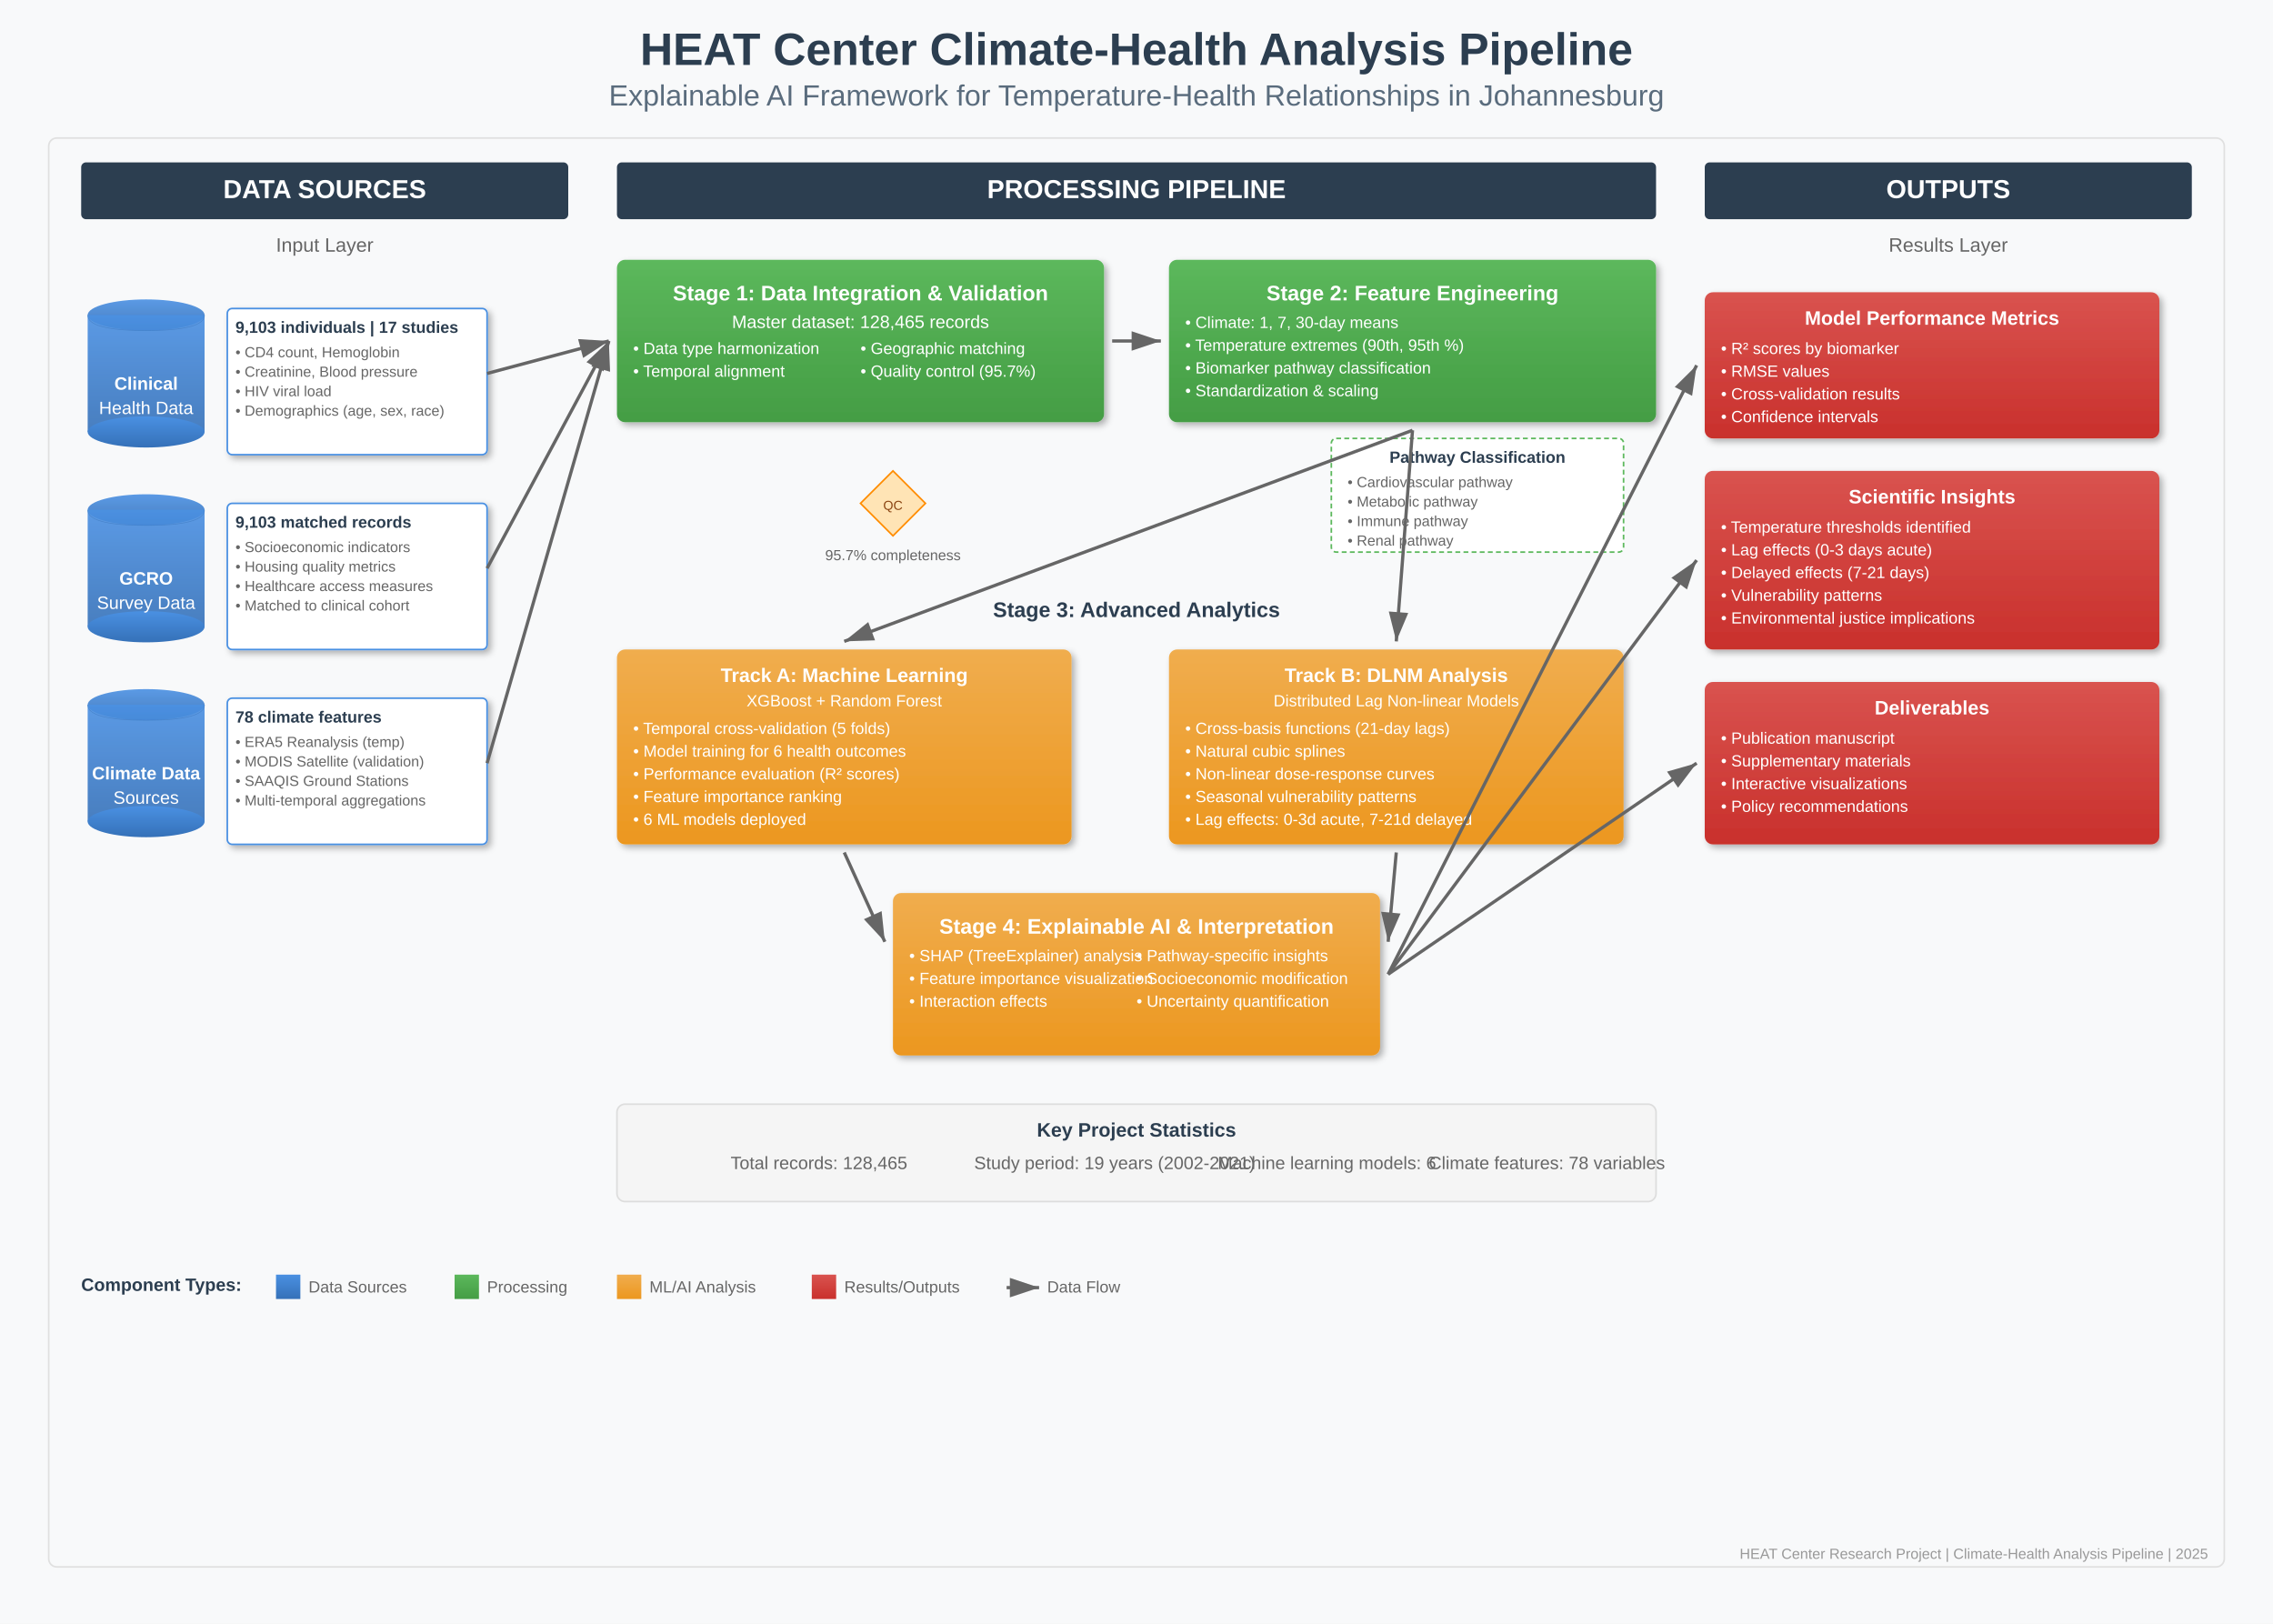
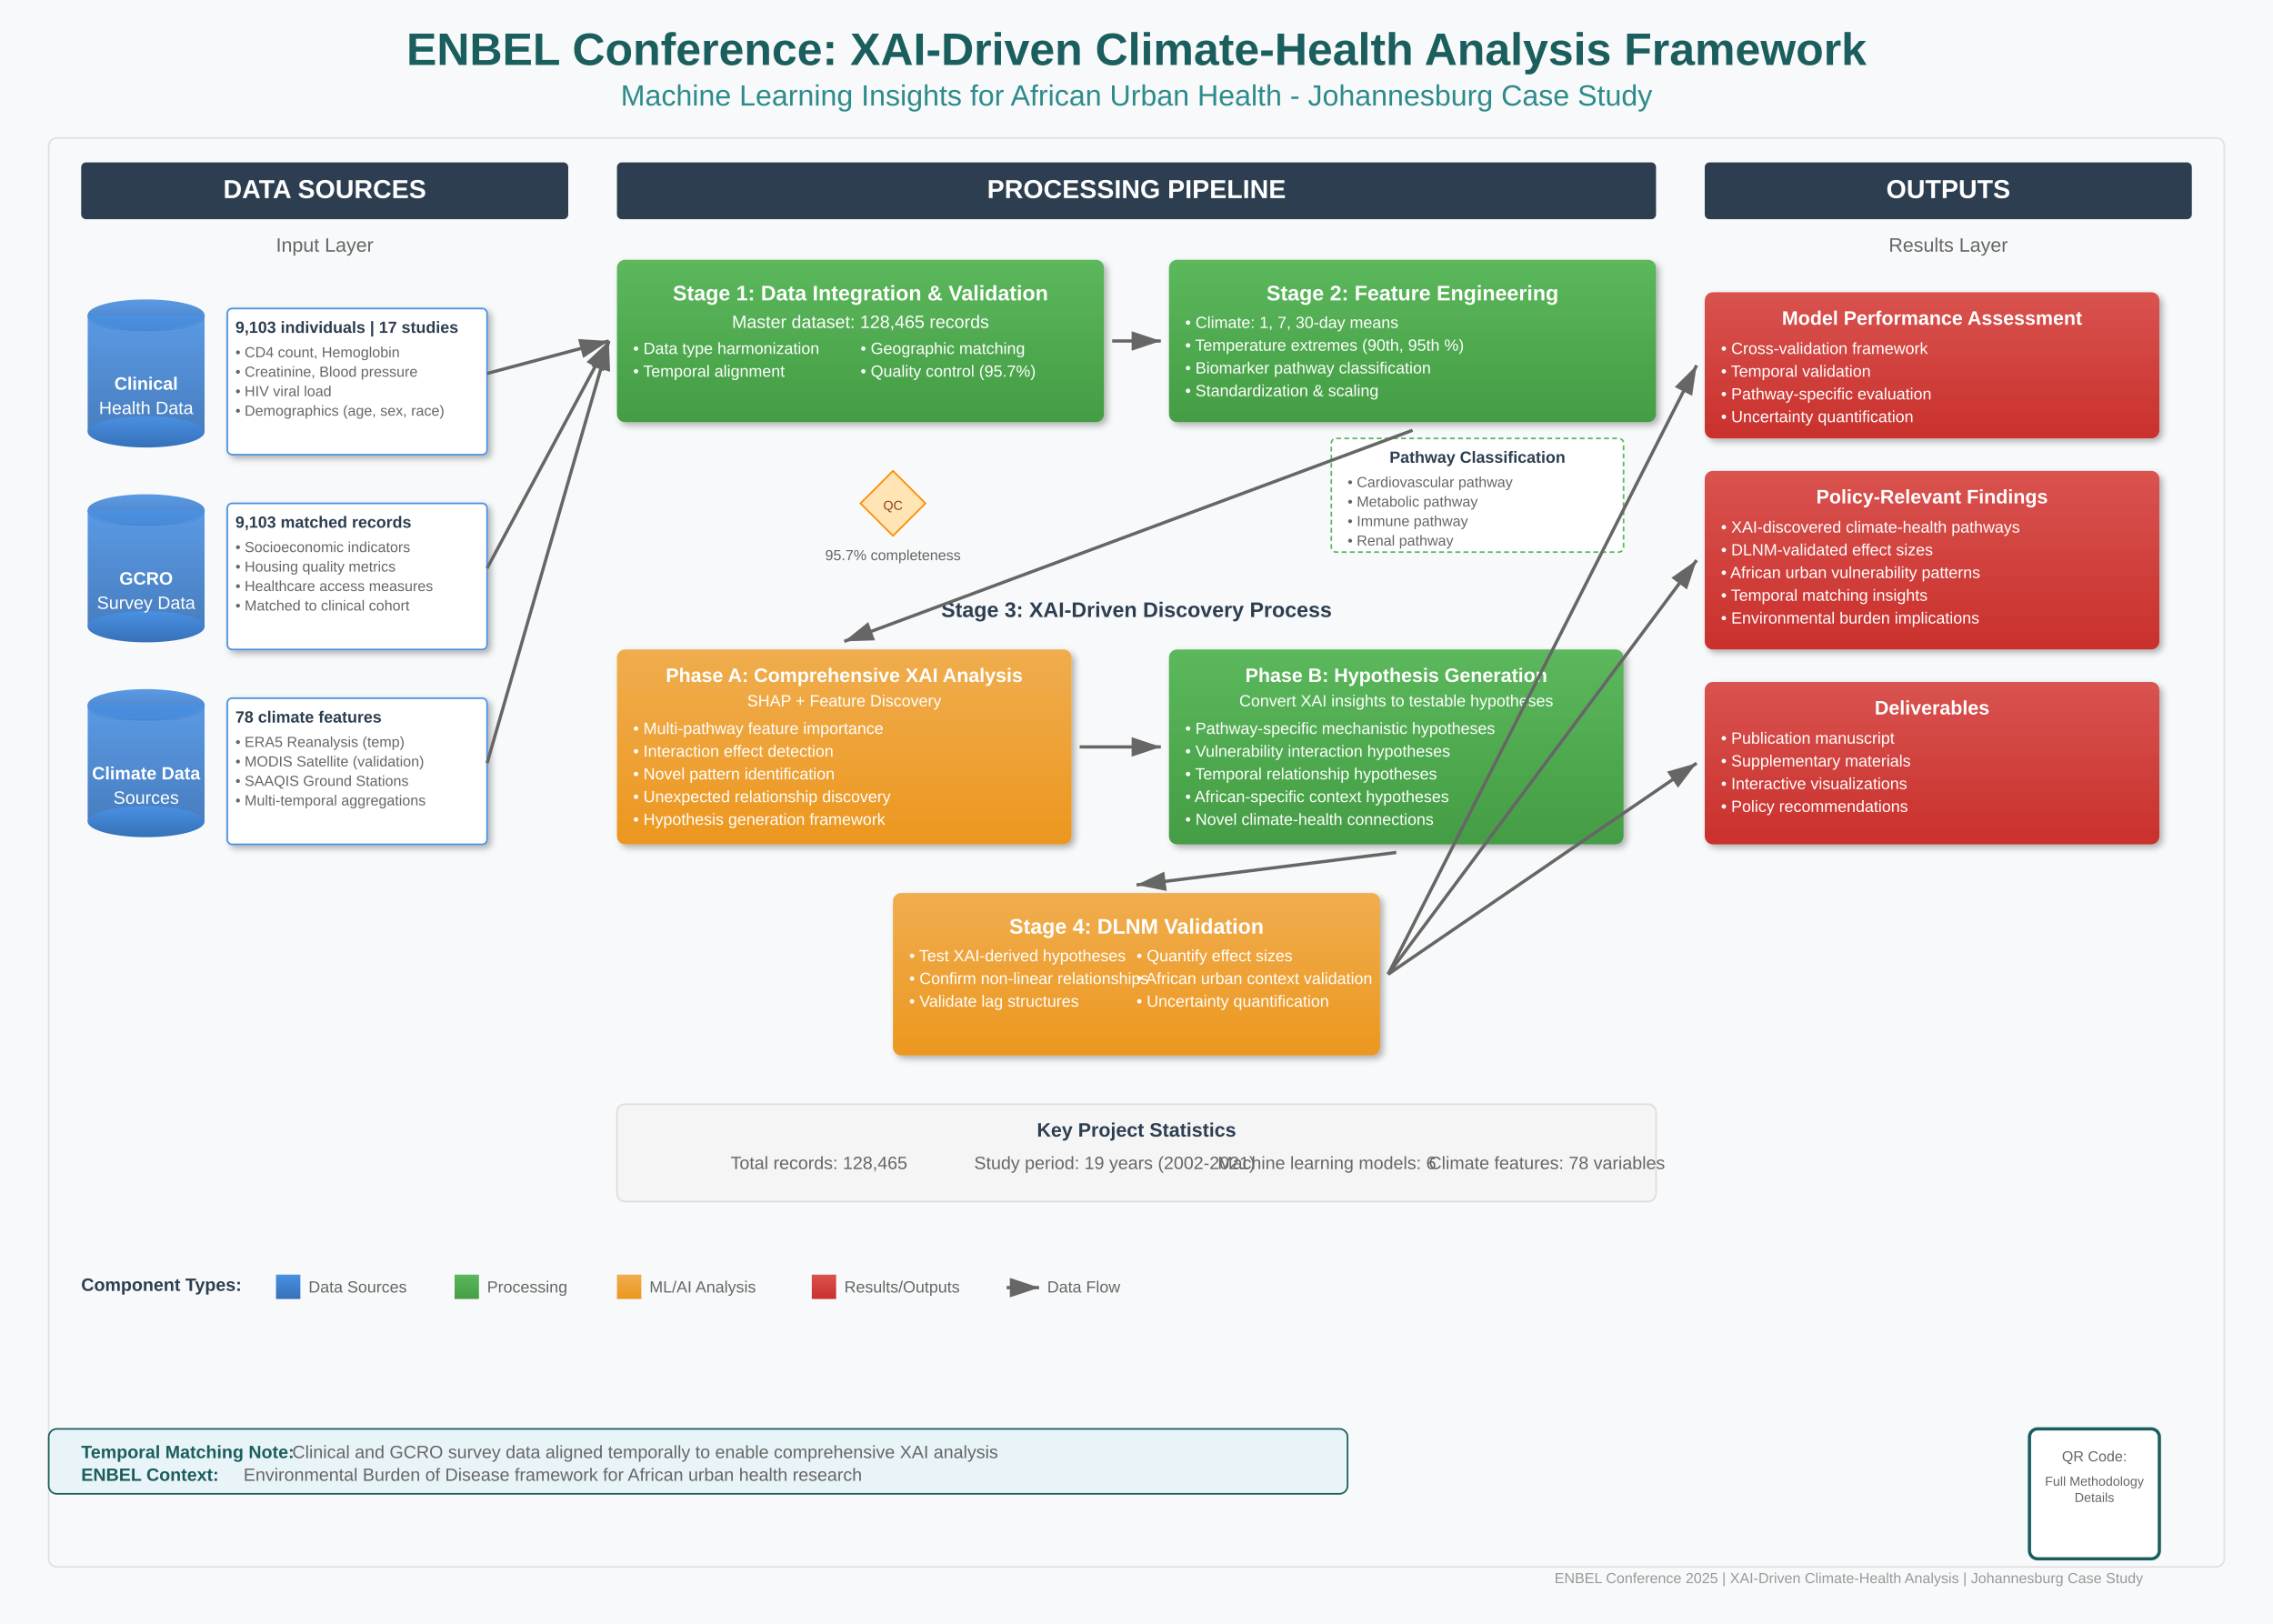
<svg xmlns="http://www.w3.org/2000/svg" width="1400" height="1000" viewBox="0 0 1400 1000">
  <defs>
    <linearGradient id="dataGradient" x1="0%" y1="0%" x2="0%" y2="100%">
      <stop offset="0%" style="stop-color:#4A90E2;stop-opacity:1" />
      <stop offset="100%" style="stop-color:#3571B8;stop-opacity:1" />
    </linearGradient>
    <linearGradient id="processGradient" x1="0%" y1="0%" x2="0%" y2="100%">
      <stop offset="0%" style="stop-color:#5CB85C;stop-opacity:1" />
      <stop offset="100%" style="stop-color:#449D44;stop-opacity:1" />
    </linearGradient>
    <linearGradient id="mlGradient" x1="0%" y1="0%" x2="0%" y2="100%">
      <stop offset="0%" style="stop-color:#F0AD4E;stop-opacity:1" />
      <stop offset="100%" style="stop-color:#EC971F;stop-opacity:1" />
    </linearGradient>
    <linearGradient id="outputGradient" x1="0%" y1="0%" x2="0%" y2="100%">
      <stop offset="0%" style="stop-color:#D9534F;stop-opacity:1" />
      <stop offset="100%" style="stop-color:#C9302C;stop-opacity:1" />
    </linearGradient>
    <filter id="dropShadow" x="-50%" y="-50%" width="200%" height="200%">
      <feGaussianBlur in="SourceAlpha" stdDeviation="2" />
      <feOffset dx="2" dy="2" result="offsetblur" />
      <feComponentTransfer>
        <feFuncA type="linear" slope="0.3" />
      </feComponentTransfer>
      <feMerge>
        <feMergeNode />
        <feMergeNode in="SourceGraphic" />
      </feMerge>
    </filter>
    <marker id="arrow" markerWidth="10" markerHeight="10" refX="9" refY="3" orient="auto" markerUnits="strokeWidth">
      <path d="M0,0 L0,6 L9,3 z" fill="#666666" />
    </marker>
    <symbol id="cylinder" viewBox="0 0 100 120">
      <ellipse cx="50" cy="15" rx="45" ry="12" fill="url(#dataGradient)" opacity="0.9" />
      <rect x="5" y="15" width="90" height="90" fill="url(#dataGradient)" opacity="0.9" />
      <ellipse cx="50" cy="105" rx="45" ry="12" fill="url(#dataGradient)" />
      <path d="M5,15 Q5,27 50,27 Q95,27 95,15" fill="none" stroke="#3571B8" stroke-width="0.5" opacity="0.5" />
    </symbol>
  </defs>
  <rect width="1400" height="1000" fill="#F8F9FA" />
-   <text x="700" y="40" font-family="Arial, sans-serif" font-size="28" font-weight="bold" text-anchor="middle" fill="#2C3E50">
-     HEAT Center Climate-Health Analysis Pipeline
-   </text>
-   <text x="700" y="65" font-family="Arial, sans-serif" font-size="18" text-anchor="middle" fill="#5A6C7D">
-     Explainable AI Framework for Temperature-Health Relationships in Johannesburg
+   <text x="700" y="40" font-family="Arial, sans-serif" font-size="28" font-weight="bold" text-anchor="middle" fill="#1B5E5E">
+     ENBEL Conference: XAI-Driven Climate-Health Analysis Framework
+   </text>
+   <text x="700" y="65" font-family="Arial, sans-serif" font-size="18" text-anchor="middle" fill="#2E8B8B">
+     Machine Learning Insights for African Urban Health - Johannesburg Case Study
  </text>
  <rect x="30" y="85" width="1340" height="880" fill="none" stroke="#E0E0E0" stroke-width="1" rx="5" />
  <g id="data-sources">
    <rect x="50" y="100" width="300" height="35" fill="#2C3E50" rx="3" />
    <text x="200" y="122" font-family="Arial, sans-serif" font-size="16" font-weight="bold" text-anchor="middle" fill="white">
      DATA SOURCES
    </text>
    <text x="200" y="155" font-family="Arial, sans-serif" font-size="12" text-anchor="middle" fill="#666">
      Input Layer
    </text>
    <g transform="translate(50, 180)">
      <use href="#cylinder" width="80" height="100" />
      <text x="40" y="60" font-family="Arial, sans-serif" font-size="11" font-weight="bold" text-anchor="middle" fill="white">
        Clinical
      </text>
      <text x="40" y="75" font-family="Arial, sans-serif" font-size="11" text-anchor="middle" fill="white">
        Health Data
      </text>
      <rect x="90" y="10" width="160" height="90" fill="white" stroke="#4A90E2" stroke-width="1" rx="3" filter="url(#dropShadow)" />
      <text x="95" y="25" font-family="Arial, sans-serif" font-size="10" font-weight="bold" fill="#2C3E50">
        9,103 individuals | 17 studies
      </text>
      <text x="95" y="40" font-family="Arial, sans-serif" font-size="9" fill="#666">• CD4 count, Hemoglobin</text>
      <text x="95" y="52" font-family="Arial, sans-serif" font-size="9" fill="#666">• Creatinine, Blood pressure</text>
      <text x="95" y="64" font-family="Arial, sans-serif" font-size="9" fill="#666">• HIV viral load</text>
      <text x="95" y="76" font-family="Arial, sans-serif" font-size="9" fill="#666">• Demographics (age, sex, race)</text>
    </g>
    <g transform="translate(50, 300)">
      <use href="#cylinder" width="80" height="100" />
      <text x="40" y="60" font-family="Arial, sans-serif" font-size="11" font-weight="bold" text-anchor="middle" fill="white">
        GCRO
      </text>
      <text x="40" y="75" font-family="Arial, sans-serif" font-size="11" text-anchor="middle" fill="white">
        Survey Data
      </text>
      <rect x="90" y="10" width="160" height="90" fill="white" stroke="#4A90E2" stroke-width="1" rx="3" filter="url(#dropShadow)" />
      <text x="95" y="25" font-family="Arial, sans-serif" font-size="10" font-weight="bold" fill="#2C3E50">
        9,103 matched records
      </text>
      <text x="95" y="40" font-family="Arial, sans-serif" font-size="9" fill="#666">• Socioeconomic indicators</text>
      <text x="95" y="52" font-family="Arial, sans-serif" font-size="9" fill="#666">• Housing quality metrics</text>
      <text x="95" y="64" font-family="Arial, sans-serif" font-size="9" fill="#666">• Healthcare access measures</text>
      <text x="95" y="76" font-family="Arial, sans-serif" font-size="9" fill="#666">• Matched to clinical cohort</text>
    </g>
    <g transform="translate(50, 420)">
      <use href="#cylinder" width="80" height="100" />
      <text x="40" y="60" font-family="Arial, sans-serif" font-size="11" font-weight="bold" text-anchor="middle" fill="white">
        Climate Data
      </text>
      <text x="40" y="75" font-family="Arial, sans-serif" font-size="11" text-anchor="middle" fill="white">
        Sources
      </text>
      <rect x="90" y="10" width="160" height="90" fill="white" stroke="#4A90E2" stroke-width="1" rx="3" filter="url(#dropShadow)" />
      <text x="95" y="25" font-family="Arial, sans-serif" font-size="10" font-weight="bold" fill="#2C3E50">
        78 climate features
      </text>
      <text x="95" y="40" font-family="Arial, sans-serif" font-size="9" fill="#666">• ERA5 Reanalysis (temp)</text>
      <text x="95" y="52" font-family="Arial, sans-serif" font-size="9" fill="#666">• MODIS Satellite (validation)</text>
      <text x="95" y="64" font-family="Arial, sans-serif" font-size="9" fill="#666">• SAAQIS Ground Stations</text>
      <text x="95" y="76" font-family="Arial, sans-serif" font-size="9" fill="#666">• Multi-temporal aggregations</text>
    </g>
  </g>
  <g id="processing-pipeline">
    <rect x="380" y="100" width="640" height="35" fill="#2C3E50" rx="3" />
    <text x="700" y="122" font-family="Arial, sans-serif" font-size="16" font-weight="bold" text-anchor="middle" fill="white">
      PROCESSING PIPELINE
    </text>
    <g transform="translate(380, 160)">
      <rect width="300" height="100" fill="url(#processGradient)" rx="5" filter="url(#dropShadow)" />
      <text x="150" y="25" font-family="Arial, sans-serif" font-size="13" font-weight="bold" text-anchor="middle" fill="white">
        Stage 1: Data Integration &amp; Validation
      </text>
      <text x="150" y="42" font-family="Arial, sans-serif" font-size="11" text-anchor="middle" fill="white">
        Master dataset: 128,465 records
      </text>
      <text x="10" y="58" font-family="Arial, sans-serif" font-size="10" fill="white">• Data type harmonization</text>
      <text x="10" y="72" font-family="Arial, sans-serif" font-size="10" fill="white">• Temporal alignment</text>
      <text x="150" y="58" font-family="Arial, sans-serif" font-size="10" fill="white">• Geographic matching</text>
      <text x="150" y="72" font-family="Arial, sans-serif" font-size="10" fill="white">• Quality control (95.7%)</text>
    </g>
    <g transform="translate(720, 160)">
      <rect width="300" height="100" fill="url(#processGradient)" rx="5" filter="url(#dropShadow)" />
      <text x="150" y="25" font-family="Arial, sans-serif" font-size="13" font-weight="bold" text-anchor="middle" fill="white">
        Stage 2: Feature Engineering
      </text>
      <text x="10" y="42" font-family="Arial, sans-serif" font-size="10" fill="white">• Climate: 1, 7, 30-day means</text>
      <text x="10" y="56" font-family="Arial, sans-serif" font-size="10" fill="white">• Temperature extremes (90th, 95th %)</text>
      <text x="10" y="70" font-family="Arial, sans-serif" font-size="10" fill="white">• Biomarker pathway classification</text>
      <text x="10" y="84" font-family="Arial, sans-serif" font-size="10" fill="white">• Standardization &amp; scaling</text>
    </g>
    <g transform="translate(820, 270)">
      <rect width="180" height="70" fill="white" stroke="#5CB85C" stroke-width="1" rx="3" stroke-dasharray="3,2" />
      <text x="90" y="15" font-family="Arial, sans-serif" font-size="10" font-weight="bold" text-anchor="middle" fill="#2C3E50">
        Pathway Classification
      </text>
      <text x="10" y="30" font-family="Arial, sans-serif" font-size="9" fill="#666">• Cardiovascular pathway</text>
      <text x="10" y="42" font-family="Arial, sans-serif" font-size="9" fill="#666">• Metabolic pathway</text>
      <text x="10" y="54" font-family="Arial, sans-serif" font-size="9" fill="#666">• Immune pathway</text>
      <text x="10" y="66" font-family="Arial, sans-serif" font-size="9" fill="#666">• Renal pathway</text>
    </g>
    <text x="700" y="380" font-family="Arial, sans-serif" font-size="13" font-weight="bold" text-anchor="middle" fill="#2C3E50">
-       Stage 3: Advanced Analytics
+       Stage 3: XAI-Driven Discovery Process
    </text>
    <g transform="translate(380, 400)">
      <rect width="280" height="120" fill="url(#mlGradient)" rx="5" filter="url(#dropShadow)" />
      <text x="140" y="20" font-family="Arial, sans-serif" font-size="12" font-weight="bold" text-anchor="middle" fill="white">
-         Track A: Machine Learning
+         Phase A: Comprehensive XAI Analysis
      </text>
      <text x="140" y="35" font-family="Arial, sans-serif" font-size="10" text-anchor="middle" fill="white">
-         XGBoost + Random Forest
-       </text>
-       <text x="10" y="52" font-family="Arial, sans-serif" font-size="10" fill="white">• Temporal cross-validation (5 folds)</text>
-       <text x="10" y="66" font-family="Arial, sans-serif" font-size="10" fill="white">• Model training for 6 health outcomes</text>
-       <text x="10" y="80" font-family="Arial, sans-serif" font-size="10" fill="white">• Performance evaluation (R² scores)</text>
-       <text x="10" y="94" font-family="Arial, sans-serif" font-size="10" fill="white">• Feature importance ranking</text>
-       <text x="10" y="108" font-family="Arial, sans-serif" font-size="10" fill="white">• 6 ML models deployed</text>
+         SHAP + Feature Discovery
+       </text>
+       <text x="10" y="52" font-family="Arial, sans-serif" font-size="10" fill="white">• Multi-pathway feature importance</text>
+       <text x="10" y="66" font-family="Arial, sans-serif" font-size="10" fill="white">• Interaction effect detection</text>
+       <text x="10" y="80" font-family="Arial, sans-serif" font-size="10" fill="white">• Novel pattern identification</text>
+       <text x="10" y="94" font-family="Arial, sans-serif" font-size="10" fill="white">• Unexpected relationship discovery</text>
+       <text x="10" y="108" font-family="Arial, sans-serif" font-size="10" fill="white">• Hypothesis generation framework</text>
    </g>
    <g transform="translate(720, 400)">
-       <rect width="280" height="120" fill="url(#mlGradient)" rx="5" filter="url(#dropShadow)" />
-       <text x="140" y="20" font-family="Arial, sans-serif" font-size="12" font-weight="bold" text-anchor="middle" fill="white">
-         Track B: DLNM Analysis
+       <rect width="280" height="120" fill="url(#processGradient)" rx="5" filter="url(#dropShadow)" />
+       <text x="140" y="20" font-family="Arial, sans-serif" font-size="12" font-weight="bold" text-anchor="middle" fill="white">
+         Phase B: Hypothesis Generation
      </text>
      <text x="140" y="35" font-family="Arial, sans-serif" font-size="10" text-anchor="middle" fill="white">
-         Distributed Lag Non-linear Models
-       </text>
-       <text x="10" y="52" font-family="Arial, sans-serif" font-size="10" fill="white">• Cross-basis functions (21-day lags)</text>
-       <text x="10" y="66" font-family="Arial, sans-serif" font-size="10" fill="white">• Natural cubic splines</text>
-       <text x="10" y="80" font-family="Arial, sans-serif" font-size="10" fill="white">• Non-linear dose-response curves</text>
-       <text x="10" y="94" font-family="Arial, sans-serif" font-size="10" fill="white">• Seasonal vulnerability patterns</text>
-       <text x="10" y="108" font-family="Arial, sans-serif" font-size="10" fill="white">• Lag effects: 0-3d acute, 7-21d delayed</text>
+         Convert XAI insights to testable hypotheses
+       </text>
+       <text x="10" y="52" font-family="Arial, sans-serif" font-size="10" fill="white">• Pathway-specific mechanistic hypotheses</text>
+       <text x="10" y="66" font-family="Arial, sans-serif" font-size="10" fill="white">• Vulnerability interaction hypotheses</text>
+       <text x="10" y="80" font-family="Arial, sans-serif" font-size="10" fill="white">• Temporal relationship hypotheses</text>
+       <text x="10" y="94" font-family="Arial, sans-serif" font-size="10" fill="white">• African-specific context hypotheses</text>
+       <text x="10" y="108" font-family="Arial, sans-serif" font-size="10" fill="white">• Novel climate-health connections</text>
    </g>
    <g transform="translate(550, 550)">
      <rect width="300" height="100" fill="url(#mlGradient)" rx="5" filter="url(#dropShadow)" />
      <text x="150" y="25" font-family="Arial, sans-serif" font-size="13" font-weight="bold" text-anchor="middle" fill="white">
-         Stage 4: Explainable AI &amp; Interpretation
-       </text>
-       <text x="10" y="42" font-family="Arial, sans-serif" font-size="10" fill="white">• SHAP (TreeExplainer) analysis</text>
-       <text x="10" y="56" font-family="Arial, sans-serif" font-size="10" fill="white">• Feature importance visualization</text>
-       <text x="10" y="70" font-family="Arial, sans-serif" font-size="10" fill="white">• Interaction effects</text>
-       <text x="150" y="42" font-family="Arial, sans-serif" font-size="10" fill="white">• Pathway-specific insights</text>
-       <text x="150" y="56" font-family="Arial, sans-serif" font-size="10" fill="white">• Socioeconomic modification</text>
+         Stage 4: DLNM Validation
+       </text>
+       <text x="10" y="42" font-family="Arial, sans-serif" font-size="10" fill="white">• Test XAI-derived hypotheses</text>
+       <text x="10" y="56" font-family="Arial, sans-serif" font-size="10" fill="white">• Confirm non-linear relationships</text>
+       <text x="10" y="70" font-family="Arial, sans-serif" font-size="10" fill="white">• Validate lag structures</text>
+       <text x="150" y="42" font-family="Arial, sans-serif" font-size="10" fill="white">• Quantify effect sizes</text>
+       <text x="150" y="56" font-family="Arial, sans-serif" font-size="10" fill="white">• African urban context validation</text>
      <text x="150" y="70" font-family="Arial, sans-serif" font-size="10" fill="white">• Uncertainty quantification</text>
    </g>
  </g>
  <g id="outputs">
    <rect x="1050" y="100" width="300" height="35" fill="#2C3E50" rx="3" />
    <text x="1200" y="122" font-family="Arial, sans-serif" font-size="16" font-weight="bold" text-anchor="middle" fill="white">
      OUTPUTS
    </text>
    <text x="1200" y="155" font-family="Arial, sans-serif" font-size="12" text-anchor="middle" fill="#666">
      Results Layer
    </text>
    <g transform="translate(1050, 180)">
      <rect width="280" height="90" fill="url(#outputGradient)" rx="5" filter="url(#dropShadow)" />
      <text x="140" y="20" font-family="Arial, sans-serif" font-size="12" font-weight="bold" text-anchor="middle" fill="white">
-         Model Performance Metrics
-       </text>
-       <text x="10" y="38" font-family="Arial, sans-serif" font-size="10" fill="white">• R² scores by biomarker</text>
-       <text x="10" y="52" font-family="Arial, sans-serif" font-size="10" fill="white">• RMSE values</text>
-       <text x="10" y="66" font-family="Arial, sans-serif" font-size="10" fill="white">• Cross-validation results</text>
-       <text x="10" y="80" font-family="Arial, sans-serif" font-size="10" fill="white">• Confidence intervals</text>
+         Model Performance Assessment
+       </text>
+       <text x="10" y="38" font-family="Arial, sans-serif" font-size="10" fill="white">• Cross-validation framework</text>
+       <text x="10" y="52" font-family="Arial, sans-serif" font-size="10" fill="white">• Temporal validation</text>
+       <text x="10" y="66" font-family="Arial, sans-serif" font-size="10" fill="white">• Pathway-specific evaluation</text>
+       <text x="10" y="80" font-family="Arial, sans-serif" font-size="10" fill="white">• Uncertainty quantification</text>
    </g>
    <g transform="translate(1050, 290)">
      <rect width="280" height="110" fill="url(#outputGradient)" rx="5" filter="url(#dropShadow)" />
      <text x="140" y="20" font-family="Arial, sans-serif" font-size="12" font-weight="bold" text-anchor="middle" fill="white">
-         Scientific Insights
-       </text>
-       <text x="10" y="38" font-family="Arial, sans-serif" font-size="10" fill="white">• Temperature thresholds identified</text>
-       <text x="10" y="52" font-family="Arial, sans-serif" font-size="10" fill="white">• Lag effects (0-3 days acute)</text>
-       <text x="10" y="66" font-family="Arial, sans-serif" font-size="10" fill="white">• Delayed effects (7-21 days)</text>
-       <text x="10" y="80" font-family="Arial, sans-serif" font-size="10" fill="white">• Vulnerability patterns</text>
-       <text x="10" y="94" font-family="Arial, sans-serif" font-size="10" fill="white">• Environmental justice implications</text>
+         Policy-Relevant Findings
+       </text>
+       <text x="10" y="38" font-family="Arial, sans-serif" font-size="10" fill="white">• XAI-discovered climate-health pathways</text>
+       <text x="10" y="52" font-family="Arial, sans-serif" font-size="10" fill="white">• DLNM-validated effect sizes</text>
+       <text x="10" y="66" font-family="Arial, sans-serif" font-size="10" fill="white">• African urban vulnerability patterns</text>
+       <text x="10" y="80" font-family="Arial, sans-serif" font-size="10" fill="white">• Temporal matching insights</text>
+       <text x="10" y="94" font-family="Arial, sans-serif" font-size="10" fill="white">• Environmental burden implications</text>
    </g>
    <g transform="translate(1050, 420)">
      <rect width="280" height="100" fill="url(#outputGradient)" rx="5" filter="url(#dropShadow)" />
      <text x="140" y="20" font-family="Arial, sans-serif" font-size="12" font-weight="bold" text-anchor="middle" fill="white">
        Deliverables
      </text>
      <text x="10" y="38" font-family="Arial, sans-serif" font-size="10" fill="white">• Publication manuscript</text>
      <text x="10" y="52" font-family="Arial, sans-serif" font-size="10" fill="white">• Supplementary materials</text>
      <text x="10" y="66" font-family="Arial, sans-serif" font-size="10" fill="white">• Interactive visualizations</text>
      <text x="10" y="80" font-family="Arial, sans-serif" font-size="10" fill="white">• Policy recommendations</text>
    </g>
  </g>
  <g id="flow-arrows" stroke="#666666" stroke-width="2" fill="none">
    <path d="M 300 230 L 375 210" marker-end="url(#arrow)" />
    <path d="M 300 350 L 375 210" marker-end="url(#arrow)" />
    <path d="M 300 470 L 375 210" marker-end="url(#arrow)" />
    <path d="M 685 210 L 715 210" marker-end="url(#arrow)" />
    <path d="M 870 265 L 520 395" marker-end="url(#arrow)" />
-     <path d="M 870 265 L 860 395" marker-end="url(#arrow)" />
-     <path d="M 520 525 L 545 580" marker-end="url(#arrow)" />
-     <path d="M 860 525 L 855 580" marker-end="url(#arrow)" />
+     <path d="M 665 460 L 715 460" marker-end="url(#arrow)" />
+     <path d="M 860 525 L 700 545" marker-end="url(#arrow)" />
    <path d="M 855 600 L 1045 225" marker-end="url(#arrow)" />
    <path d="M 855 600 L 1045 345" marker-end="url(#arrow)" />
    <path d="M 855 600 L 1045 470" marker-end="url(#arrow)" />
  </g>
  <g id="annotations">
    <rect x="380" y="680" width="640" height="60" fill="#F5F5F5" stroke="#DDDDDD" stroke-width="1" rx="5" />
    <text x="700" y="700" font-family="Arial, sans-serif" font-size="12" font-weight="bold" text-anchor="middle" fill="#2C3E50">
      Key Project Statistics
    </text>
    <text x="450" y="720" font-family="Arial, sans-serif" font-size="11" fill="#666">
      Total records: 128,465
    </text>
    <text x="600" y="720" font-family="Arial, sans-serif" font-size="11" fill="#666">
      Study period: 19 years (2002-2021)
    </text>
    <text x="750" y="720" font-family="Arial, sans-serif" font-size="11" fill="#666">
      Machine learning models: 6
    </text>
    <text x="880" y="720" font-family="Arial, sans-serif" font-size="11" fill="#666">
      Climate features: 78 variables
    </text>
    <g transform="translate(530, 290)">
      <path d="M 0,20 L 20,0 L 40,20 L 20,40 Z" fill="#FFE4B5" stroke="#FF8C00" stroke-width="1" />
      <text x="20" y="24" font-family="Arial, sans-serif" font-size="8" text-anchor="middle" fill="#8B4513">
        QC
      </text>
      <text x="20" y="55" font-family="Arial, sans-serif" font-size="9" text-anchor="middle" fill="#666">
        95.7% completeness
      </text>
    </g>
  </g>
  <g id="legend" transform="translate(50, 780)">
    <text x="0" y="15" font-family="Arial, sans-serif" font-size="11" font-weight="bold" fill="#2C3E50">
      Component Types:
    </text>
    <rect x="120" y="5" width="15" height="15" fill="url(#dataGradient)" />
    <text x="140" y="16" font-family="Arial, sans-serif" font-size="10" fill="#666">Data Sources</text>
    <rect x="230" y="5" width="15" height="15" fill="url(#processGradient)" />
    <text x="250" y="16" font-family="Arial, sans-serif" font-size="10" fill="#666">Processing</text>
    <rect x="330" y="5" width="15" height="15" fill="url(#mlGradient)" />
    <text x="350" y="16" font-family="Arial, sans-serif" font-size="10" fill="#666">ML/AI Analysis</text>
    <rect x="450" y="5" width="15" height="15" fill="url(#outputGradient)" />
    <text x="470" y="16" font-family="Arial, sans-serif" font-size="10" fill="#666">Results/Outputs</text>
    <path d="M 570,13 L 590,13" stroke="#666666" stroke-width="2" marker-end="url(#arrow)" />
    <text x="595" y="16" font-family="Arial, sans-serif" font-size="10" fill="#666">Data Flow</text>
  </g>
-   <text x="1360" y="960" font-family="Arial, sans-serif" font-size="9" text-anchor="end" fill="#999">
-     HEAT Center Research Project | Climate-Health Analysis Pipeline | 2025
+   <rect x="30" y="880" width="800" height="40" fill="#E8F4F8" stroke="#1B5E5E" stroke-width="1" rx="5" />
+   <text x="50" y="898" font-family="Arial, sans-serif" font-size="11" fill="#1B5E5E" font-weight="bold">
+     Temporal Matching Note:
+   </text>
+   <text x="180" y="898" font-family="Arial, sans-serif" font-size="11" fill="#666">
+     Clinical and GCRO survey data aligned temporally to enable comprehensive XAI analysis
+   </text>
+   <text x="50" y="912" font-family="Arial, sans-serif" font-size="11" fill="#1B5E5E" font-weight="bold">
+     ENBEL Context:
+   </text>
+   <text x="150" y="912" font-family="Arial, sans-serif" font-size="11" fill="#666">
+     Environmental Burden of Disease framework for African urban health research
+   </text>
+   <rect x="1250" y="880" width="80" height="80" fill="white" stroke="#1B5E5E" stroke-width="2" rx="5" />
+   <text x="1290" y="900" font-family="Arial, sans-serif" font-size="9" text-anchor="middle" fill="#666">
+     QR Code:
+   </text>
+   <text x="1290" y="915" font-family="Arial, sans-serif" font-size="8" text-anchor="middle" fill="#666">
+     Full Methodology
+   </text>
+   <text x="1290" y="925" font-family="Arial, sans-serif" font-size="8" text-anchor="middle" fill="#666">
+     Details
+   </text>
+   <text x="1320" y="975" font-family="Arial, sans-serif" font-size="9" text-anchor="end" fill="#999">
+     ENBEL Conference 2025 | XAI-Driven Climate-Health Analysis | Johannesburg Case Study
  </text>
</svg>
